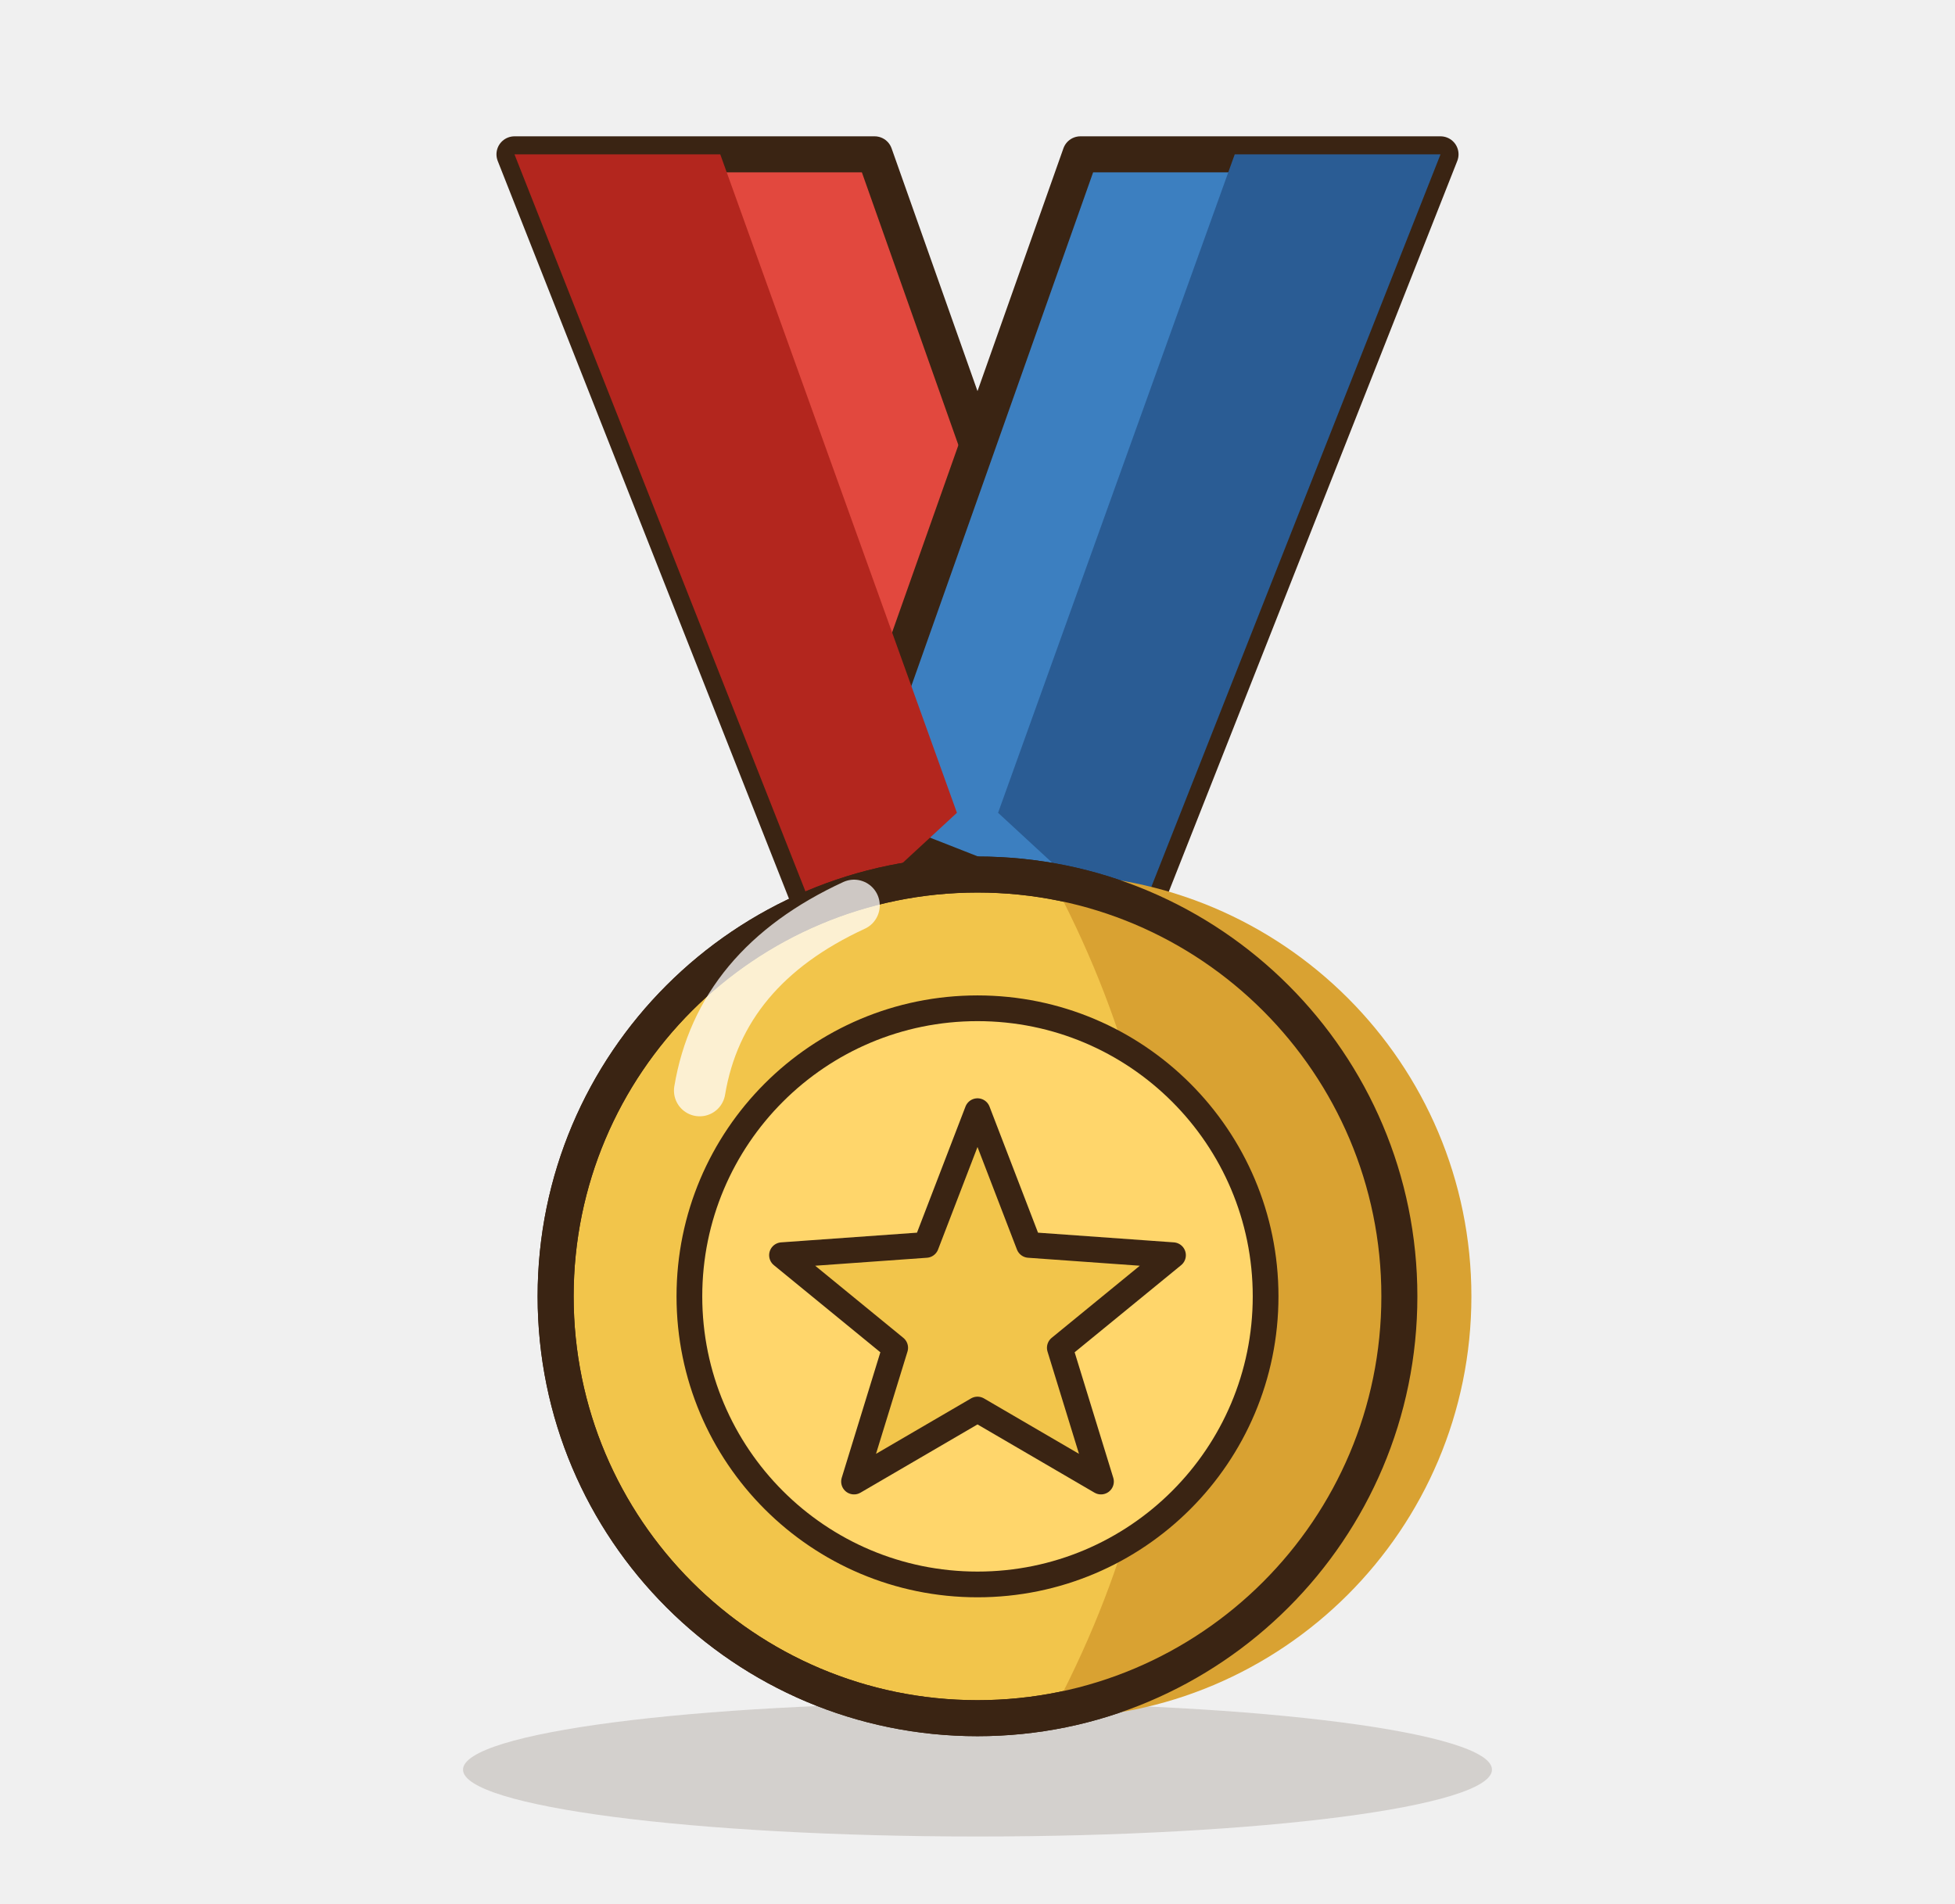
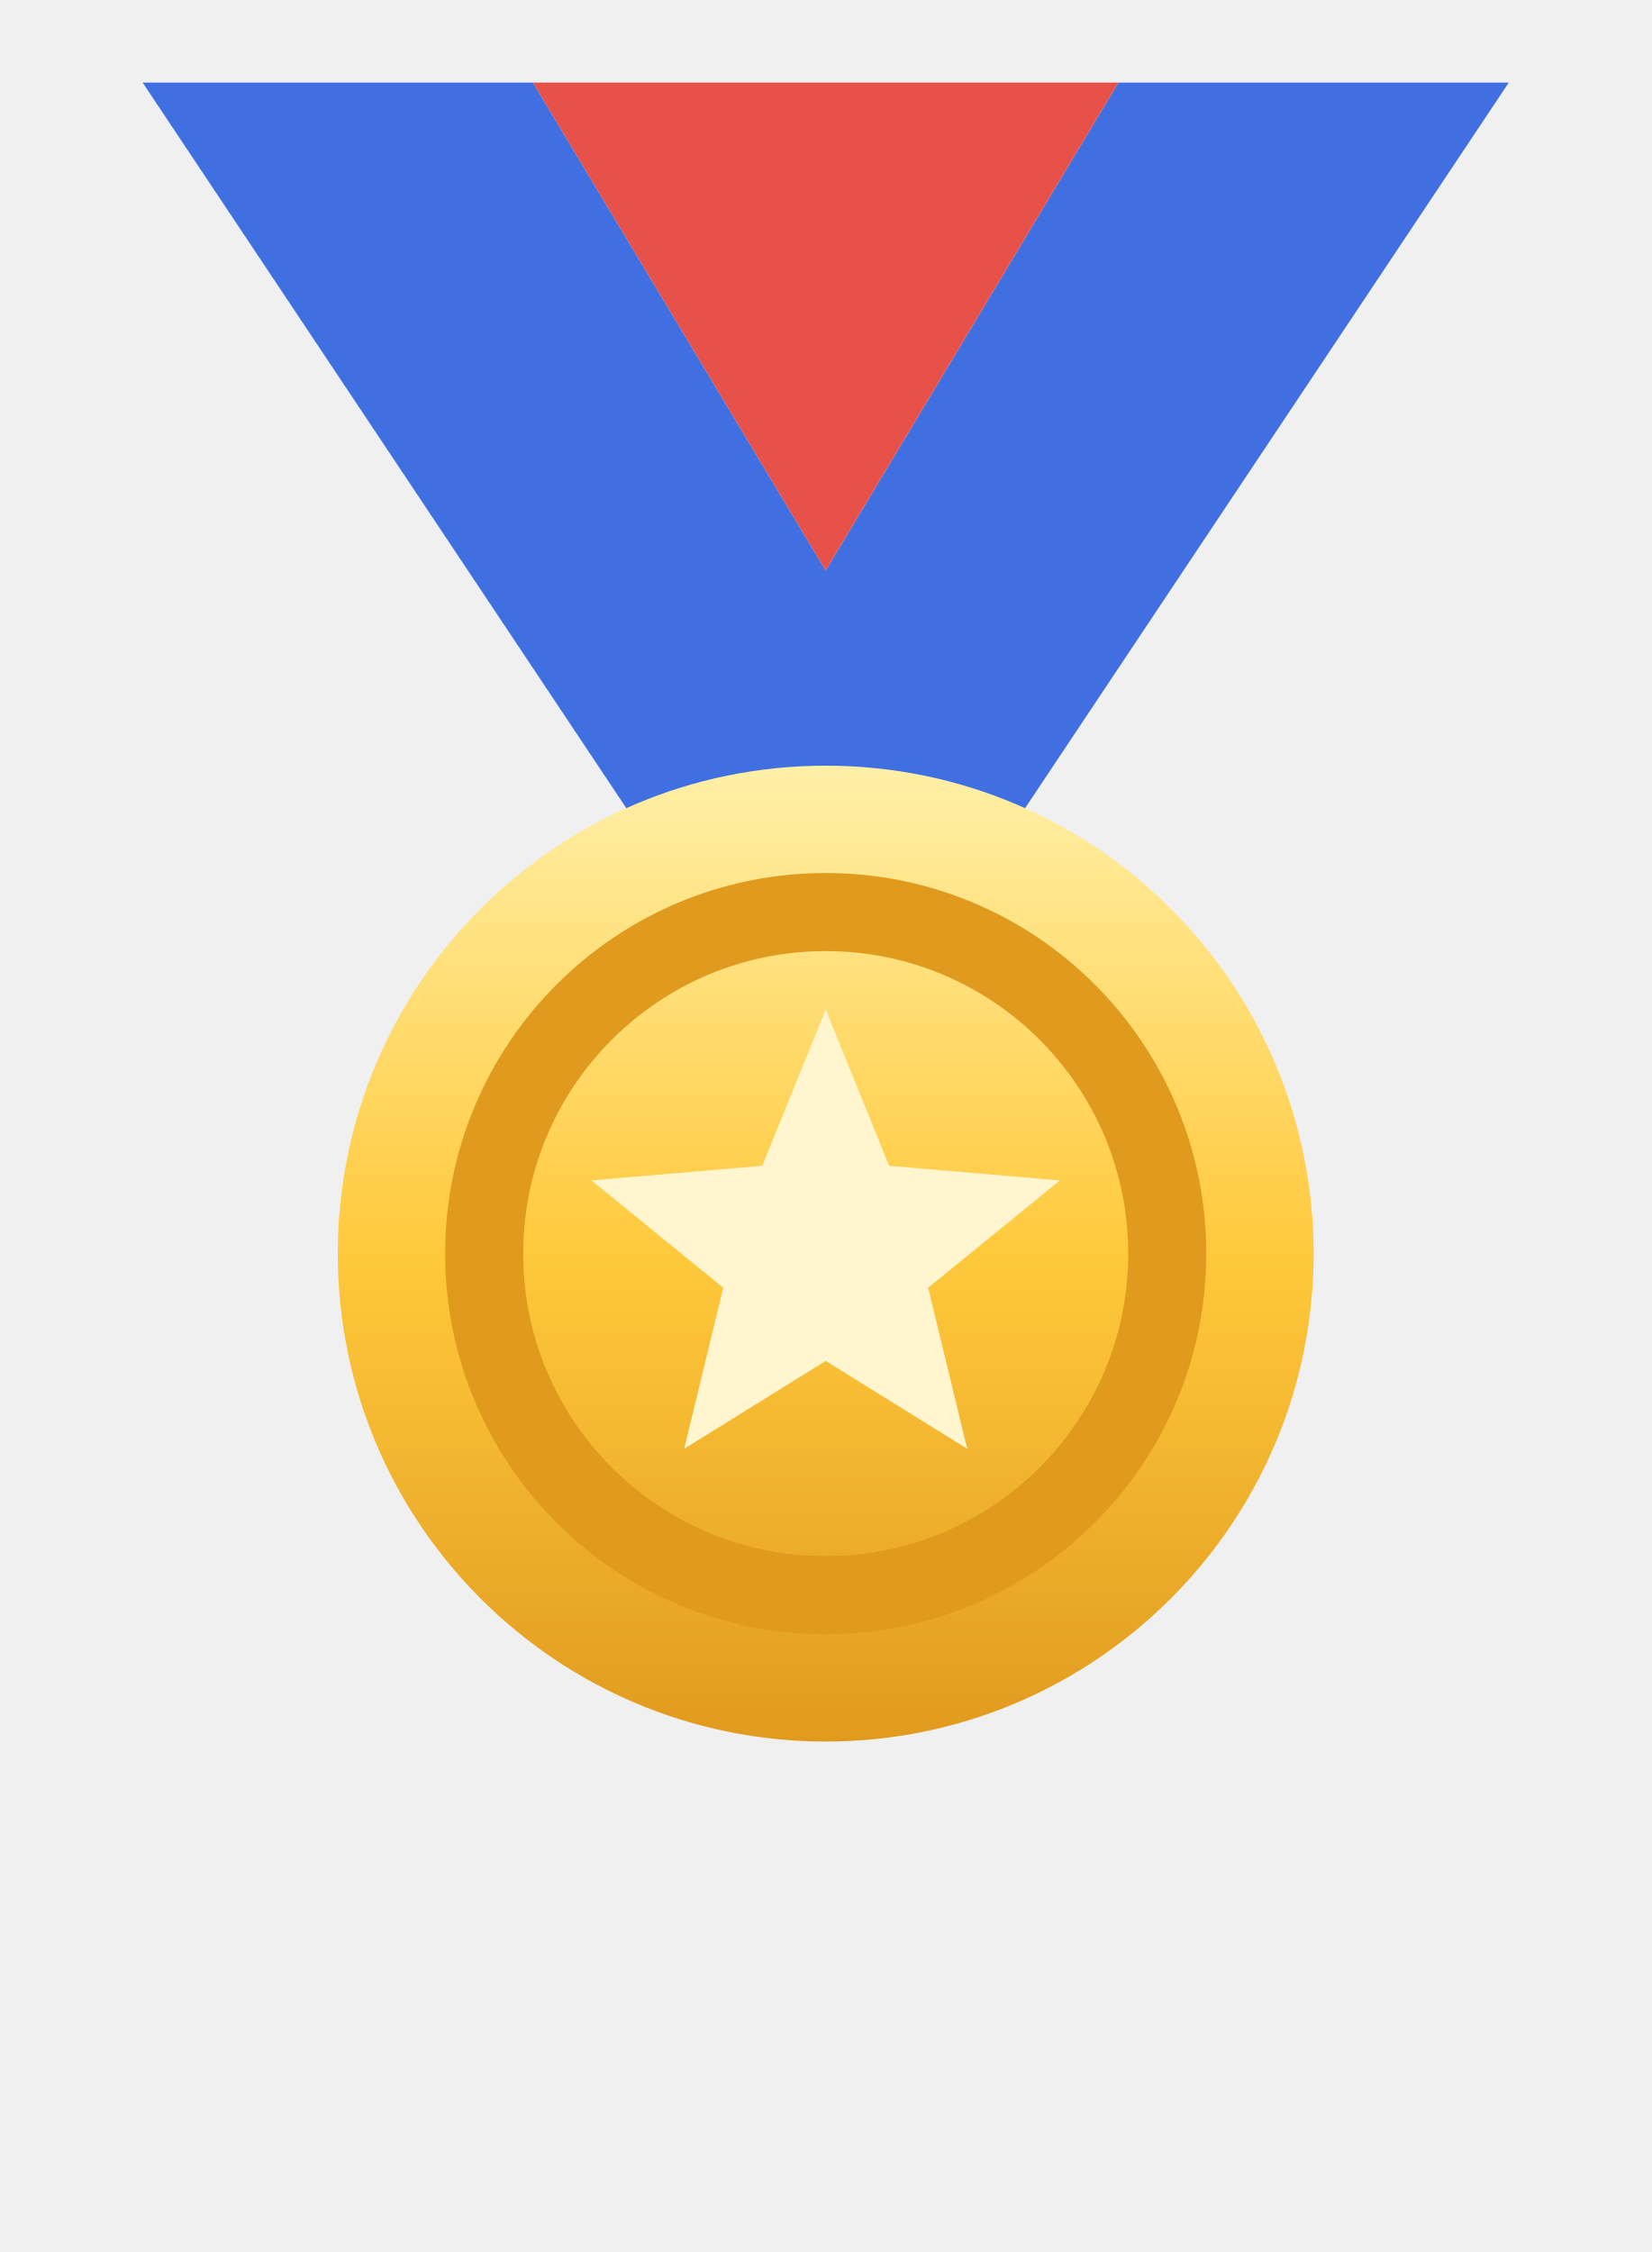
- <svg xmlns="http://www.w3.org/2000/svg" viewBox="10 10 380 370">
-   <ellipse cx="200" cy="354" rx="100" ry="13" fill="#3A2413" opacity=".16" />
-   <path d="M110 40L180 40L226 170L170 192Z" fill="#E2483E" stroke="#3A2413" stroke-width="7" stroke-linejoin="round" stroke-linecap="round" />
-   <path d="M290 40L220 40L174 170L230 192Z" fill="#3C7FC0" stroke="#3A2413" stroke-width="7" stroke-linejoin="round" stroke-linecap="round" />
-   <path d="M110 40L150 40L196 168L170 192Z" fill="#B3261E" />
-   <path d="M290 40L250 40L204 168L230 192Z" fill="#2A5C94" />
-   <ellipse cx="200" cy="262" rx="82" ry="82" fill="#F2C54B" stroke="#3A2413" stroke-width="7" stroke-linejoin="round" stroke-linecap="round" />
-   <path d="M214 180A82 82 0 0 1 214 344Q258 262 214 180Z" fill="#D9A232" />
-   <ellipse cx="200" cy="262" rx="82" ry="82" fill="none" stroke="#3A2413" stroke-width="7" stroke-linejoin="round" stroke-linecap="round" />
-   <ellipse cx="200" cy="262" rx="56" ry="56" fill="#FFD66B" stroke="#3A2413" stroke-width="5" stroke-linejoin="round" stroke-linecap="round" />
-   <path d="M200 226L210 252L238 254L216 272L224 298L200 284L176 298L184 272L162 254L190 252Z" fill="#F2C54B" stroke="#3A2413" stroke-width="5" stroke-linejoin="round" stroke-linecap="round" />
-   <path d="M146 222Q150 198 176 186" fill="none" stroke="#fff" stroke-width="10" stroke-linecap="round" opacity="0.75" />
+ <svg xmlns="http://www.w3.org/2000/svg" viewBox="58 104 44 60">
+   <defs>
+     <linearGradient id="igold" x1="0" y1="0" x2="0" y2="1">
+       <stop offset="0" stop-color="#FFF0A8" />
+       <stop offset=".5" stop-color="#FFC93C" />
+       <stop offset="1" stop-color="#E09A1E" />
+     </linearGradient>
+     <radialGradient id="ishine" cx=".35" cy=".3" r=".8">
+       <stop offset="0" stop-color="#fff" stop-opacity=".7" />
+       <stop offset="1" stop-color="#fff" stop-opacity="0" />
+     </radialGradient>
+     <linearGradient id="ifw" x1="0" y1="0" x2="1" y2="1">
+       <stop offset="0" stop-color="#5FDCFF" />
+       <stop offset=".5" stop-color="#9A7BFF" />
+       <stop offset="1" stop-color="#FF7FC0" />
+     </linearGradient>
+   </defs>
+   <g transform="translate(80 127) scale(1.3) translate(-80 -127)">
+     <path d="M66 111L78 129H82L94 111H86L80 121L74 111Z" fill="#3F6FE0" />
+     <path d="M74 111L80 121L86 111" fill="#E8504A" />
+     <circle cx="80" cy="135" r="10" fill="url(#igold)" />
+     <circle cx="80" cy="135" r="7" fill="none" stroke="#E09A1E" stroke-width="1.6" />
+     <path d="M80.0 130.0L81.3 133.2L84.8 133.5L82.1 135.7L82.9 139.0L80.0 137.2L77.1 139.0L77.9 135.7L75.2 133.5L78.7 133.2Z" fill="#FFF6CF" stroke-linejoin="round" />
+   </g>
</svg>
